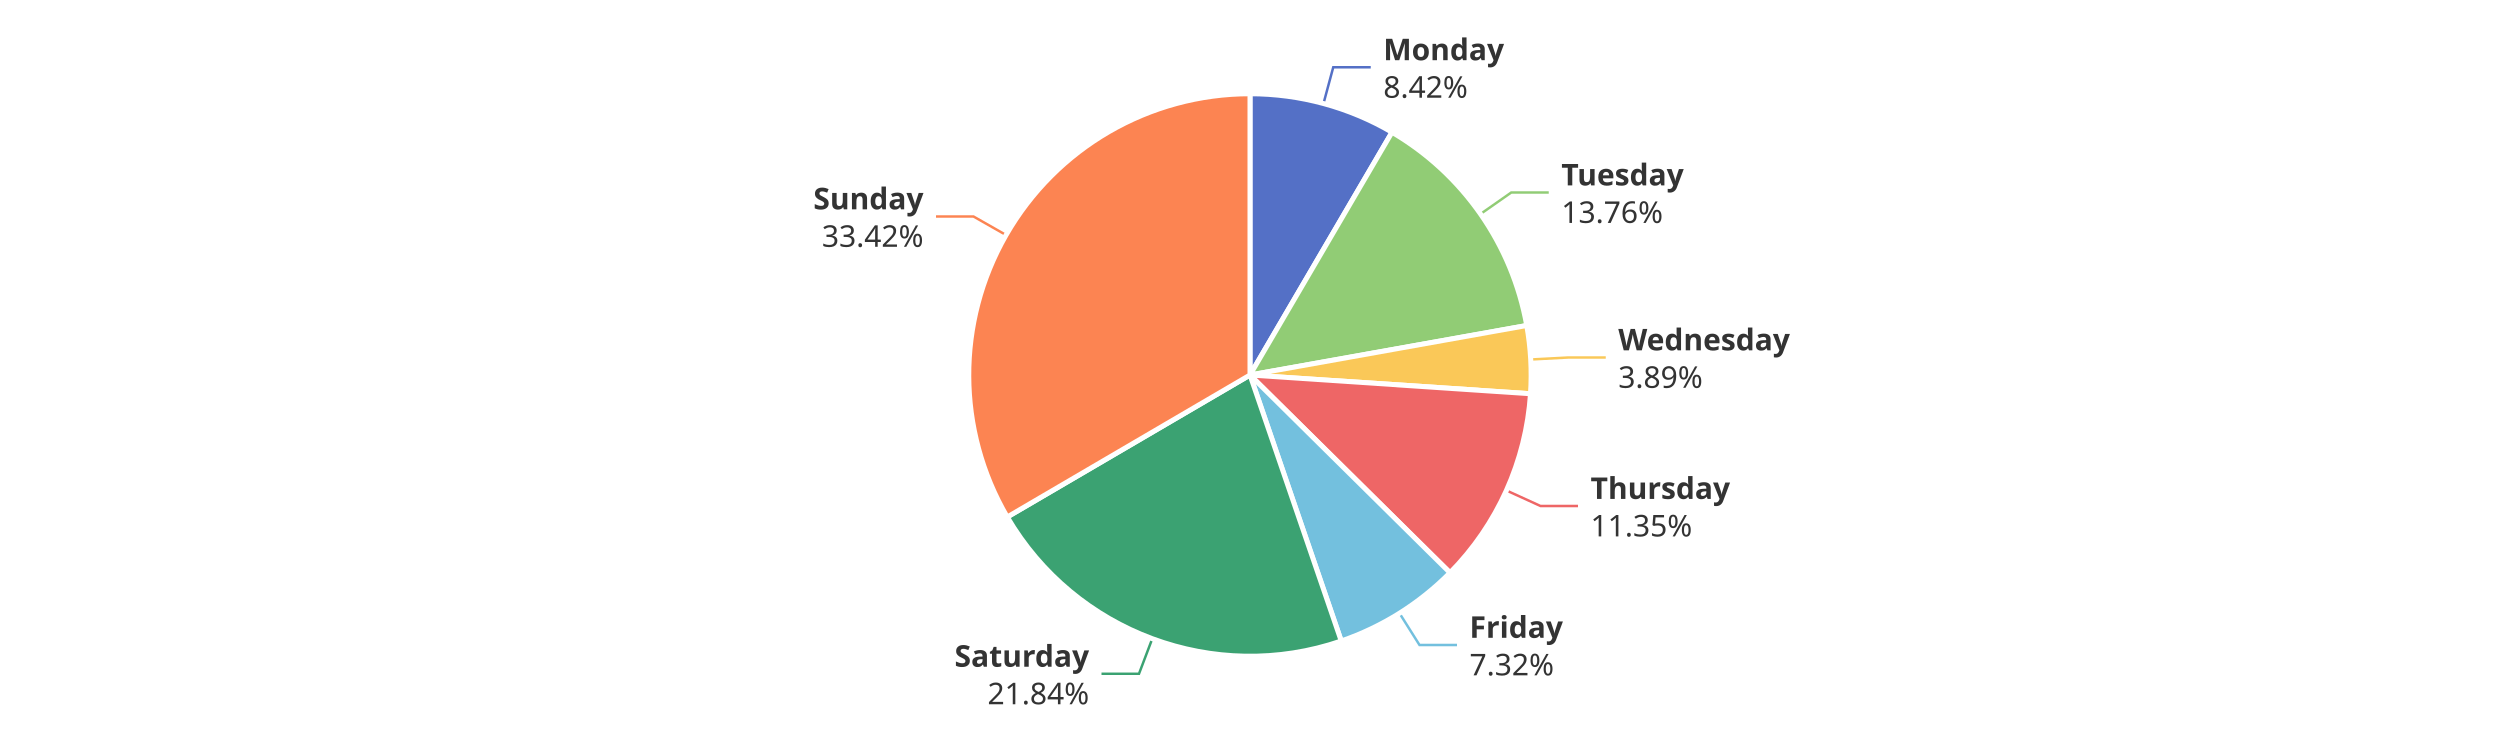
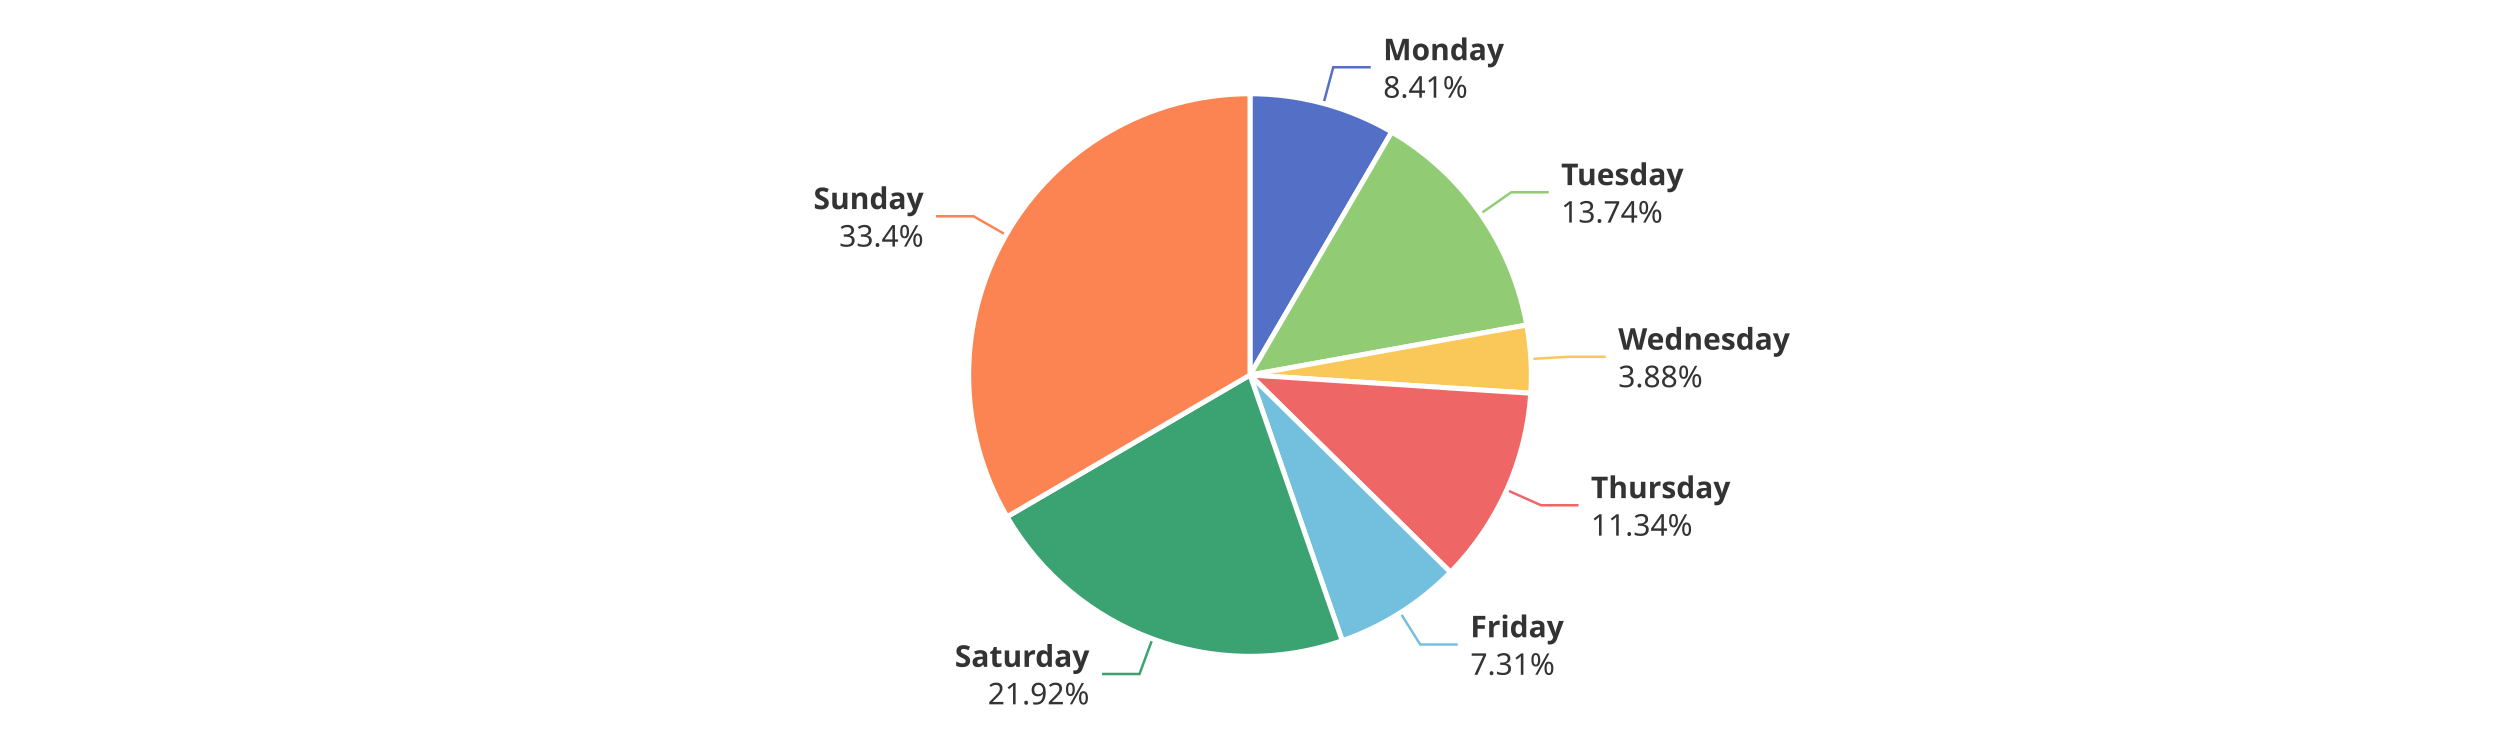
<svg xmlns="http://www.w3.org/2000/svg" width="1000" height="300" version="1.1" baseProfile="full" viewBox="0 0 1000 300">
  <rect width="1000" height="300" x="0" y="0" id="0" fill="#ffffff" />
  <polyline points="529.4 41.4 533.3 26.9 548.3 26.9" fill="none" stroke="#5470c6" />
-   <polyline points="592.2 85.6 604.5 77 619.5 77" fill="none" stroke="#91cc75" />
-   <polyline points="612.3 143.8 627.3 143 642.3 143" fill="none" stroke="#fac858" />
-   <polyline points="602.6 196.2 616.2 202.4 631.2 202.4" fill="none" stroke="#ee6666" />
-   <polyline points="559.8 245.3 567.8 258 582.8 258" fill="none" stroke="#73c0de" />
-   <polyline points="460.9 255.5 455.6 269.5 440.6 269.5" fill="none" stroke="#3ba272" />
-   <polyline points="402.4 94 389.4 86.6 374.4 86.6" fill="none" stroke="#fc8452" />
-   <path d="M500 37.5A112.5 112.5 0 0 1 556.8 52.9L500 150Z" fill="#5470c6" stroke="#fff" stroke-width="2" stroke-linejoin="round" />
-   <path d="M556.8 52.9A112.5 112.5 0 0 1 610.7 130.2L500 150Z" fill="#91cc75" stroke="#fff" stroke-width="2" stroke-linejoin="round" />
-   <path d="M610.7 130.2A112.5 112.5 0 0 1 612.2 157.5L500 150Z" fill="#fac858" stroke="#fff" stroke-width="2" stroke-linejoin="round" />
-   <path d="M612.2 157.5A112.5 112.5 0 0 1 580 229.1L500 150Z" fill="#ee6666" stroke="#fff" stroke-width="2" stroke-linejoin="round" />
-   <path d="M580 229.1A112.5 112.5 0 0 1 536.5 256.4L500 150Z" fill="#73c0de" stroke="#fff" stroke-width="2" stroke-linejoin="round" />
-   <path d="M536.5 256.4A112.5 112.5 0 0 1 402.9 206.8L500 150Z" fill="#3ba272" stroke="#fff" stroke-width="2" stroke-linejoin="round" />
-   <path d="M402.9 206.8A112.5 112.5 0 0 1 500 37.5L500 150Z" fill="#fc8452" stroke="#fff" stroke-width="2" stroke-linejoin="round" />
-   <path d="M0 -15l42.8 0l0 30l-42.8 0Z" transform="translate(553.3314 26.9339)" fill="none" />
-   <text dominant-baseline="central" text-anchor="start" style="font-size:12px;font-family:sans-serif;font-weight:bold;" y="-7.5" transform="translate(553.3314 26.9339)" fill="#333" stroke="rgb(255,255,255)" stroke-width="2" paint-order="stroke" stroke-miterlimit="2">Monday</text>
-   <text dominant-baseline="central" text-anchor="start" style="font-size:12px;font-family:sans-serif;" y="7.5" transform="translate(553.3314 26.9339)" fill="#333" stroke="rgb(255,255,255)" stroke-width="2" paint-order="stroke" stroke-miterlimit="2">8.42%</text>
-   <path d="M0 -15l46.2 0l0 30l-46.2 0Z" transform="translate(624.5369 77.0049)" fill="none" />
-   <text dominant-baseline="central" text-anchor="start" style="font-size:12px;font-family:sans-serif;font-weight:bold;" y="-7.5" transform="translate(624.5369 77.0049)" fill="#333" stroke="rgb(255,255,255)" stroke-width="2" paint-order="stroke" stroke-miterlimit="2">Tuesday</text>
-   <text dominant-baseline="central" text-anchor="start" style="font-size:12px;font-family:sans-serif;" y="7.5" transform="translate(624.5369 77.0049)" fill="#333" stroke="rgb(255,255,255)" stroke-width="2" paint-order="stroke" stroke-miterlimit="2">13.76%</text>
-   <path d="M0 -15l63.6 0l0 30l-63.6 0Z" transform="translate(647.3063 142.9746)" fill="none" />
-   <text dominant-baseline="central" text-anchor="start" style="font-size:12px;font-family:sans-serif;font-weight:bold;" y="-7.5" transform="translate(647.3063 142.9746)" fill="#333" stroke="rgb(255,255,255)" stroke-width="2" paint-order="stroke" stroke-miterlimit="2">Wednesday</text>
-   <text dominant-baseline="central" text-anchor="start" style="font-size:12px;font-family:sans-serif;" y="7.5" transform="translate(647.3063 142.9746)" fill="#333" stroke="rgb(255,255,255)" stroke-width="2" paint-order="stroke" stroke-miterlimit="2">3.89%</text>
-   <path d="M0 -15l50.2 0l0 30l-50.2 0Z" transform="translate(636.2308 202.4084)" fill="none" />
-   <text dominant-baseline="central" text-anchor="start" style="font-size:12px;font-family:sans-serif;font-weight:bold;" y="-7.5" transform="translate(636.2308 202.4084)" fill="#333" stroke="rgb(255,255,255)" stroke-width="2" paint-order="stroke" stroke-miterlimit="2">Thursday</text>
-   <text dominant-baseline="central" text-anchor="start" style="font-size:12px;font-family:sans-serif;" y="7.5" transform="translate(636.2308 202.4084)" fill="#333" stroke="rgb(255,255,255)" stroke-width="2" paint-order="stroke" stroke-miterlimit="2">11.35%</text>
-   <path d="M0 -15l34.2 0l0 30l-34.2 0Z" transform="translate(587.8038 257.9764)" fill="none" />
-   <text dominant-baseline="central" text-anchor="start" style="font-size:12px;font-family:sans-serif;font-weight:bold;" y="-7.5" transform="translate(587.8038 257.9764)" fill="#333" stroke="rgb(255,255,255)" stroke-width="2" paint-order="stroke" stroke-miterlimit="2">Friday</text>
-   <text dominant-baseline="central" text-anchor="start" style="font-size:12px;font-family:sans-serif;" y="7.5" transform="translate(587.8038 257.9764)" fill="#333" stroke="rgb(255,255,255)" stroke-width="2" paint-order="stroke" stroke-miterlimit="2">7.32%</text>
-   <path d="M-48.2 -15l48.2 0l0 30l-48.2 0Z" transform="translate(435.6489 269.5376)" fill="none" />
-   <text dominant-baseline="central" text-anchor="end" style="font-size:12px;font-family:sans-serif;font-weight:bold;" y="-7.5" transform="translate(435.6489 269.5376)" fill="#333" stroke="rgb(255,255,255)" stroke-width="2" paint-order="stroke" stroke-miterlimit="2">Saturday</text>
-   <text dominant-baseline="central" text-anchor="end" style="font-size:12px;font-family:sans-serif;" y="7.5" transform="translate(435.6489 269.5376)" fill="#333" stroke="rgb(255,255,255)" stroke-width="2" paint-order="stroke" stroke-miterlimit="2">21.84%</text>
-   <path d="M-40.9 -15l40.9 0l0 30l-40.9 0Z" transform="translate(369.3953 86.574)" fill="none" />
-   <text dominant-baseline="central" text-anchor="end" style="font-size:12px;font-family:sans-serif;font-weight:bold;" y="-7.5" transform="translate(369.3953 86.574)" fill="#333" stroke="rgb(255,255,255)" stroke-width="2" paint-order="stroke" stroke-miterlimit="2">Sunday</text>
-   <text dominant-baseline="central" text-anchor="end" style="font-size:12px;font-family:sans-serif;" y="7.5" transform="translate(369.3953 86.574)" fill="#333" stroke="rgb(255,255,255)" stroke-width="2" paint-order="stroke" stroke-miterlimit="2">33.42%</text>
+   <polyline points="592.2 85.5 604.5 76.9 619.5 76.9" fill="none" stroke="#91cc75" />
+   <polyline points="612.3 143.6 627.3 142.7 642.3 142.7" fill="none" stroke="#fac858" />
+   <polyline points="602.7 196 616.4 202.1 631.4 202.1" fill="none" stroke="#ee6666" />
+   <polyline points="560.1 245.1 568.1 257.8 583.1 257.8" fill="none" stroke="#73c0de" />
+   <polyline points="461 255.5 455.8 269.6 440.8 269.6" fill="none" stroke="#3ba272" />
+   <polyline points="402.5 94 389.4 86.5 374.4 86.5" fill="none" stroke="#fc8452" />
+   <path d="M500 37.5A112.5 112.5 0 0 1 556.7 52.8L500 150Z" fill="#5470c6" stroke="#fff" stroke-width="2" stroke-linejoin="round" />
+   <path d="M556.7 52.8A112.5 112.5 0 0 1 610.7 130L500 150Z" fill="#91cc75" stroke="#fff" stroke-width="2" stroke-linejoin="round" />
+   <path d="M610.7 130A112.5 112.5 0 0 1 612.3 157.3L500 150Z" fill="#fac858" stroke="#fff" stroke-width="2" stroke-linejoin="round" />
+   <path d="M612.3 157.3A112.5 112.5 0 0 1 580.2 228.9L500 150Z" fill="#ee6666" stroke="#fff" stroke-width="2" stroke-linejoin="round" />
+   <path d="M580.2 228.9A112.5 112.5 0 0 1 536.9 256.3L500 150Z" fill="#73c0de" stroke="#fff" stroke-width="2" stroke-linejoin="round" />
+   <path d="M536.9 256.3A112.5 112.5 0 0 1 402.8 206.7L500 150Z" fill="#3ba272" stroke="#fff" stroke-width="2" stroke-linejoin="round" />
+   <path d="M402.8 206.7A112.5 112.5 0 0 1 500 37.5L500 150Z" fill="#fc8452" stroke="#fff" stroke-width="2" stroke-linejoin="round" />
+   <path d="M0 -15l42.8 0l0 30l-42.8 0Z" transform="translate(553.296 26.9243)" fill="none" />
+   <text dominant-baseline="central" text-anchor="start" style="font-size:12px;font-family:sans-serif;font-weight:bold;" y="-7.5" transform="translate(553.296 26.9243)" fill="#333" stroke="rgb(255,255,255)" stroke-width="2" paint-order="stroke" stroke-miterlimit="2">Monday</text>
+   <text dominant-baseline="central" text-anchor="start" style="font-size:12px;font-family:sans-serif;" y="7.5" transform="translate(553.296 26.9243)" fill="#333" stroke="rgb(255,255,255)" stroke-width="2" paint-order="stroke" stroke-miterlimit="2">8.41%</text>
+   <path d="M0 -15l46.2 0l0 30l-46.2 0Z" transform="translate(624.4521 76.8836)" fill="none" />
+   <text dominant-baseline="central" text-anchor="start" style="font-size:12px;font-family:sans-serif;font-weight:bold;" y="-7.5" transform="translate(624.4521 76.8836)" fill="#333" stroke="rgb(255,255,255)" stroke-width="2" paint-order="stroke" stroke-miterlimit="2">Tuesday</text>
+   <text dominant-baseline="central" text-anchor="start" style="font-size:12px;font-family:sans-serif;" y="7.5" transform="translate(624.4521 76.8836)" fill="#333" stroke="rgb(255,255,255)" stroke-width="2" paint-order="stroke" stroke-miterlimit="2">13.74%</text>
+   <path d="M0 -15l63.6 0l0 30l-63.6 0Z" transform="translate(647.2916 142.7139)" fill="none" />
+   <text dominant-baseline="central" text-anchor="start" style="font-size:12px;font-family:sans-serif;font-weight:bold;" y="-7.5" transform="translate(647.2916 142.7139)" fill="#333" stroke="rgb(255,255,255)" stroke-width="2" paint-order="stroke" stroke-miterlimit="2">Wednesday</text>
+   <text dominant-baseline="central" text-anchor="start" style="font-size:12px;font-family:sans-serif;" y="7.5" transform="translate(647.2916 142.7139)" fill="#333" stroke="rgb(255,255,255)" stroke-width="2" paint-order="stroke" stroke-miterlimit="2">3.88%</text>
+   <path d="M0 -15l50.2 0l0 30l-50.2 0Z" transform="translate(636.3682 202.1028)" fill="none" />
+   <text dominant-baseline="central" text-anchor="start" style="font-size:12px;font-family:sans-serif;font-weight:bold;" y="-7.5" transform="translate(636.3682 202.1028)" fill="#333" stroke="rgb(255,255,255)" stroke-width="2" paint-order="stroke" stroke-miterlimit="2">Thursday</text>
+   <text dominant-baseline="central" text-anchor="start" style="font-size:12px;font-family:sans-serif;" y="7.5" transform="translate(636.3682 202.1028)" fill="#333" stroke="rgb(255,255,255)" stroke-width="2" paint-order="stroke" stroke-miterlimit="2">11.34%</text>
+   <path d="M0 -15l34.2 0l0 30l-34.2 0Z" transform="translate(588.1487 257.759)" fill="none" />
+   <text dominant-baseline="central" text-anchor="start" style="font-size:12px;font-family:sans-serif;font-weight:bold;" y="-7.5" transform="translate(588.1487 257.759)" fill="#333" stroke="rgb(255,255,255)" stroke-width="2" paint-order="stroke" stroke-miterlimit="2">Friday</text>
+   <text dominant-baseline="central" text-anchor="start" style="font-size:12px;font-family:sans-serif;" y="7.5" transform="translate(588.1487 257.759)" fill="#333" stroke="rgb(255,255,255)" stroke-width="2" paint-order="stroke" stroke-miterlimit="2">7.31%</text>
+   <path d="M-48.2 -15l48.2 0l0 30l-48.2 0Z" transform="translate(435.7574 269.5778)" fill="none" />
+   <text dominant-baseline="central" text-anchor="end" style="font-size:12px;font-family:sans-serif;font-weight:bold;" y="-7.5" transform="translate(435.7574 269.5778)" fill="#333" stroke="rgb(255,255,255)" stroke-width="2" paint-order="stroke" stroke-miterlimit="2">Saturday</text>
+   <text dominant-baseline="central" text-anchor="end" style="font-size:12px;font-family:sans-serif;" y="7.5" transform="translate(435.7574 269.5778)" fill="#333" stroke="rgb(255,255,255)" stroke-width="2" paint-order="stroke" stroke-miterlimit="2">21.92%</text>
+   <path d="M-40.9 -15l40.9 0l0 30l-40.9 0Z" transform="translate(369.4485 86.4814)" fill="none" />
+   <text dominant-baseline="central" text-anchor="end" style="font-size:12px;font-family:sans-serif;font-weight:bold;" y="-7.5" transform="translate(369.4485 86.4814)" fill="#333" stroke="rgb(255,255,255)" stroke-width="2" paint-order="stroke" stroke-miterlimit="2">Sunday</text>
+   <text dominant-baseline="central" text-anchor="end" style="font-size:12px;font-family:sans-serif;" y="7.5" transform="translate(369.4485 86.4814)" fill="#333" stroke="rgb(255,255,255)" stroke-width="2" paint-order="stroke" stroke-miterlimit="2">33.4%</text>
</svg>
